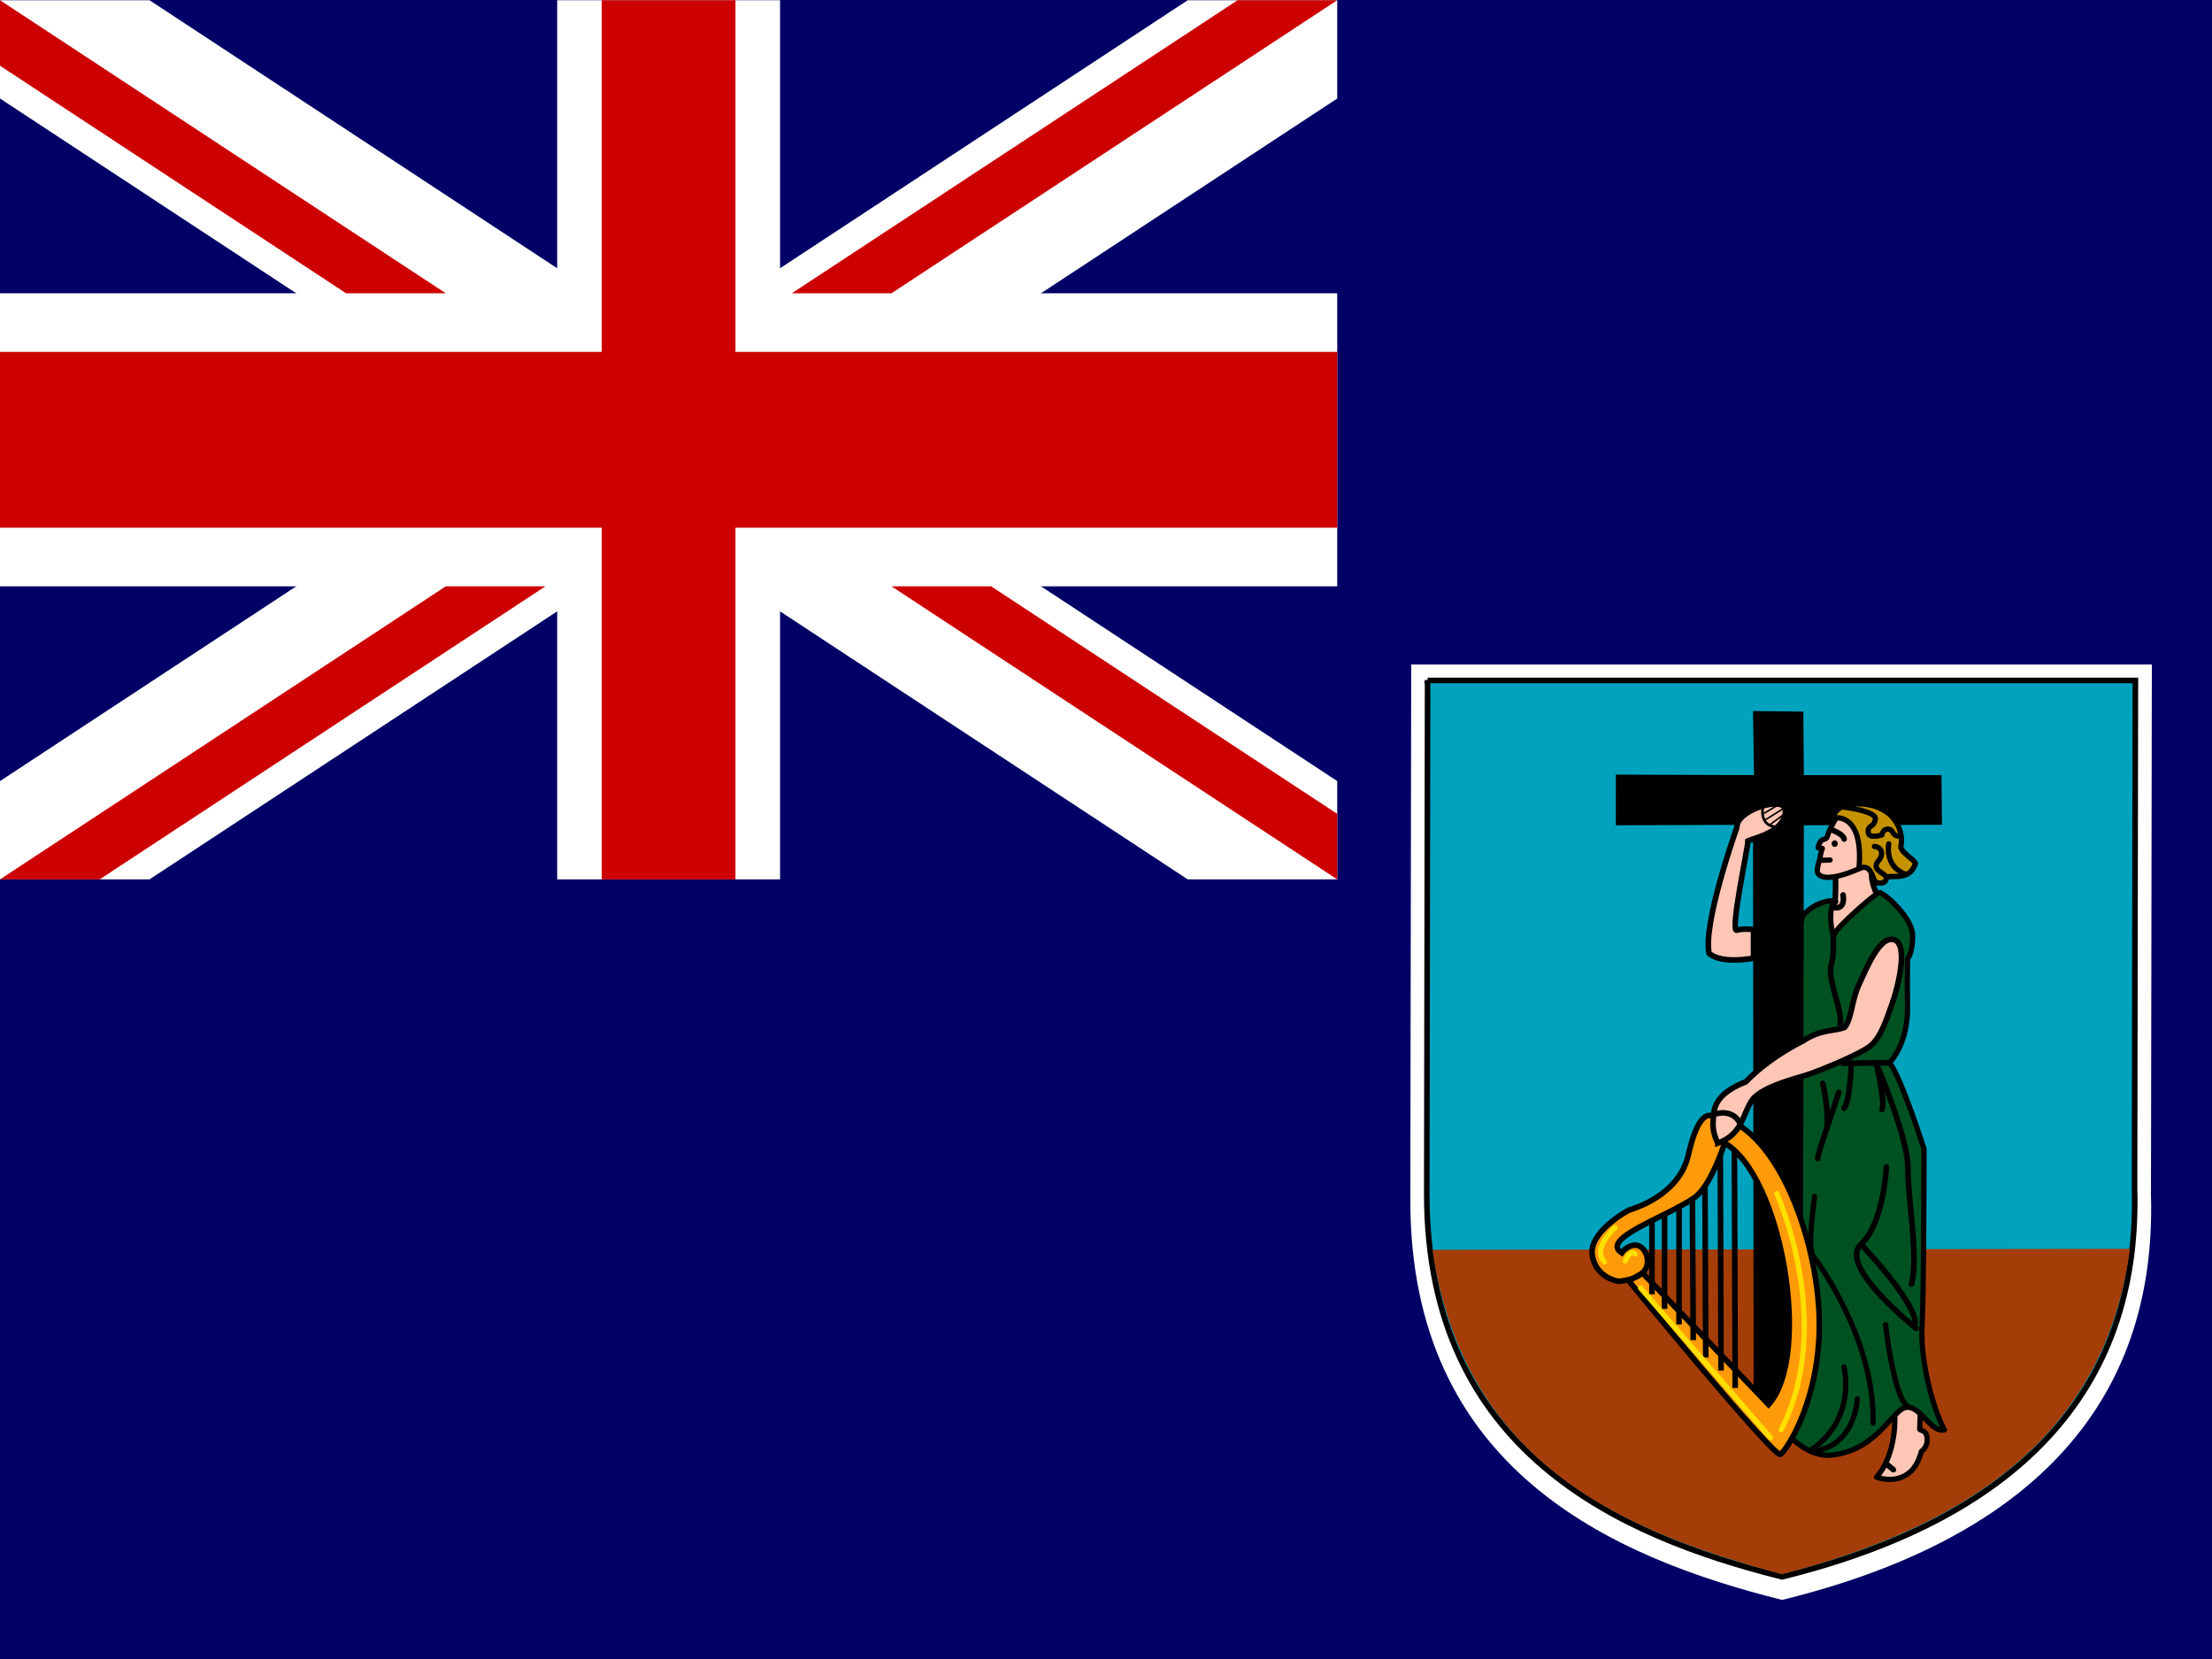
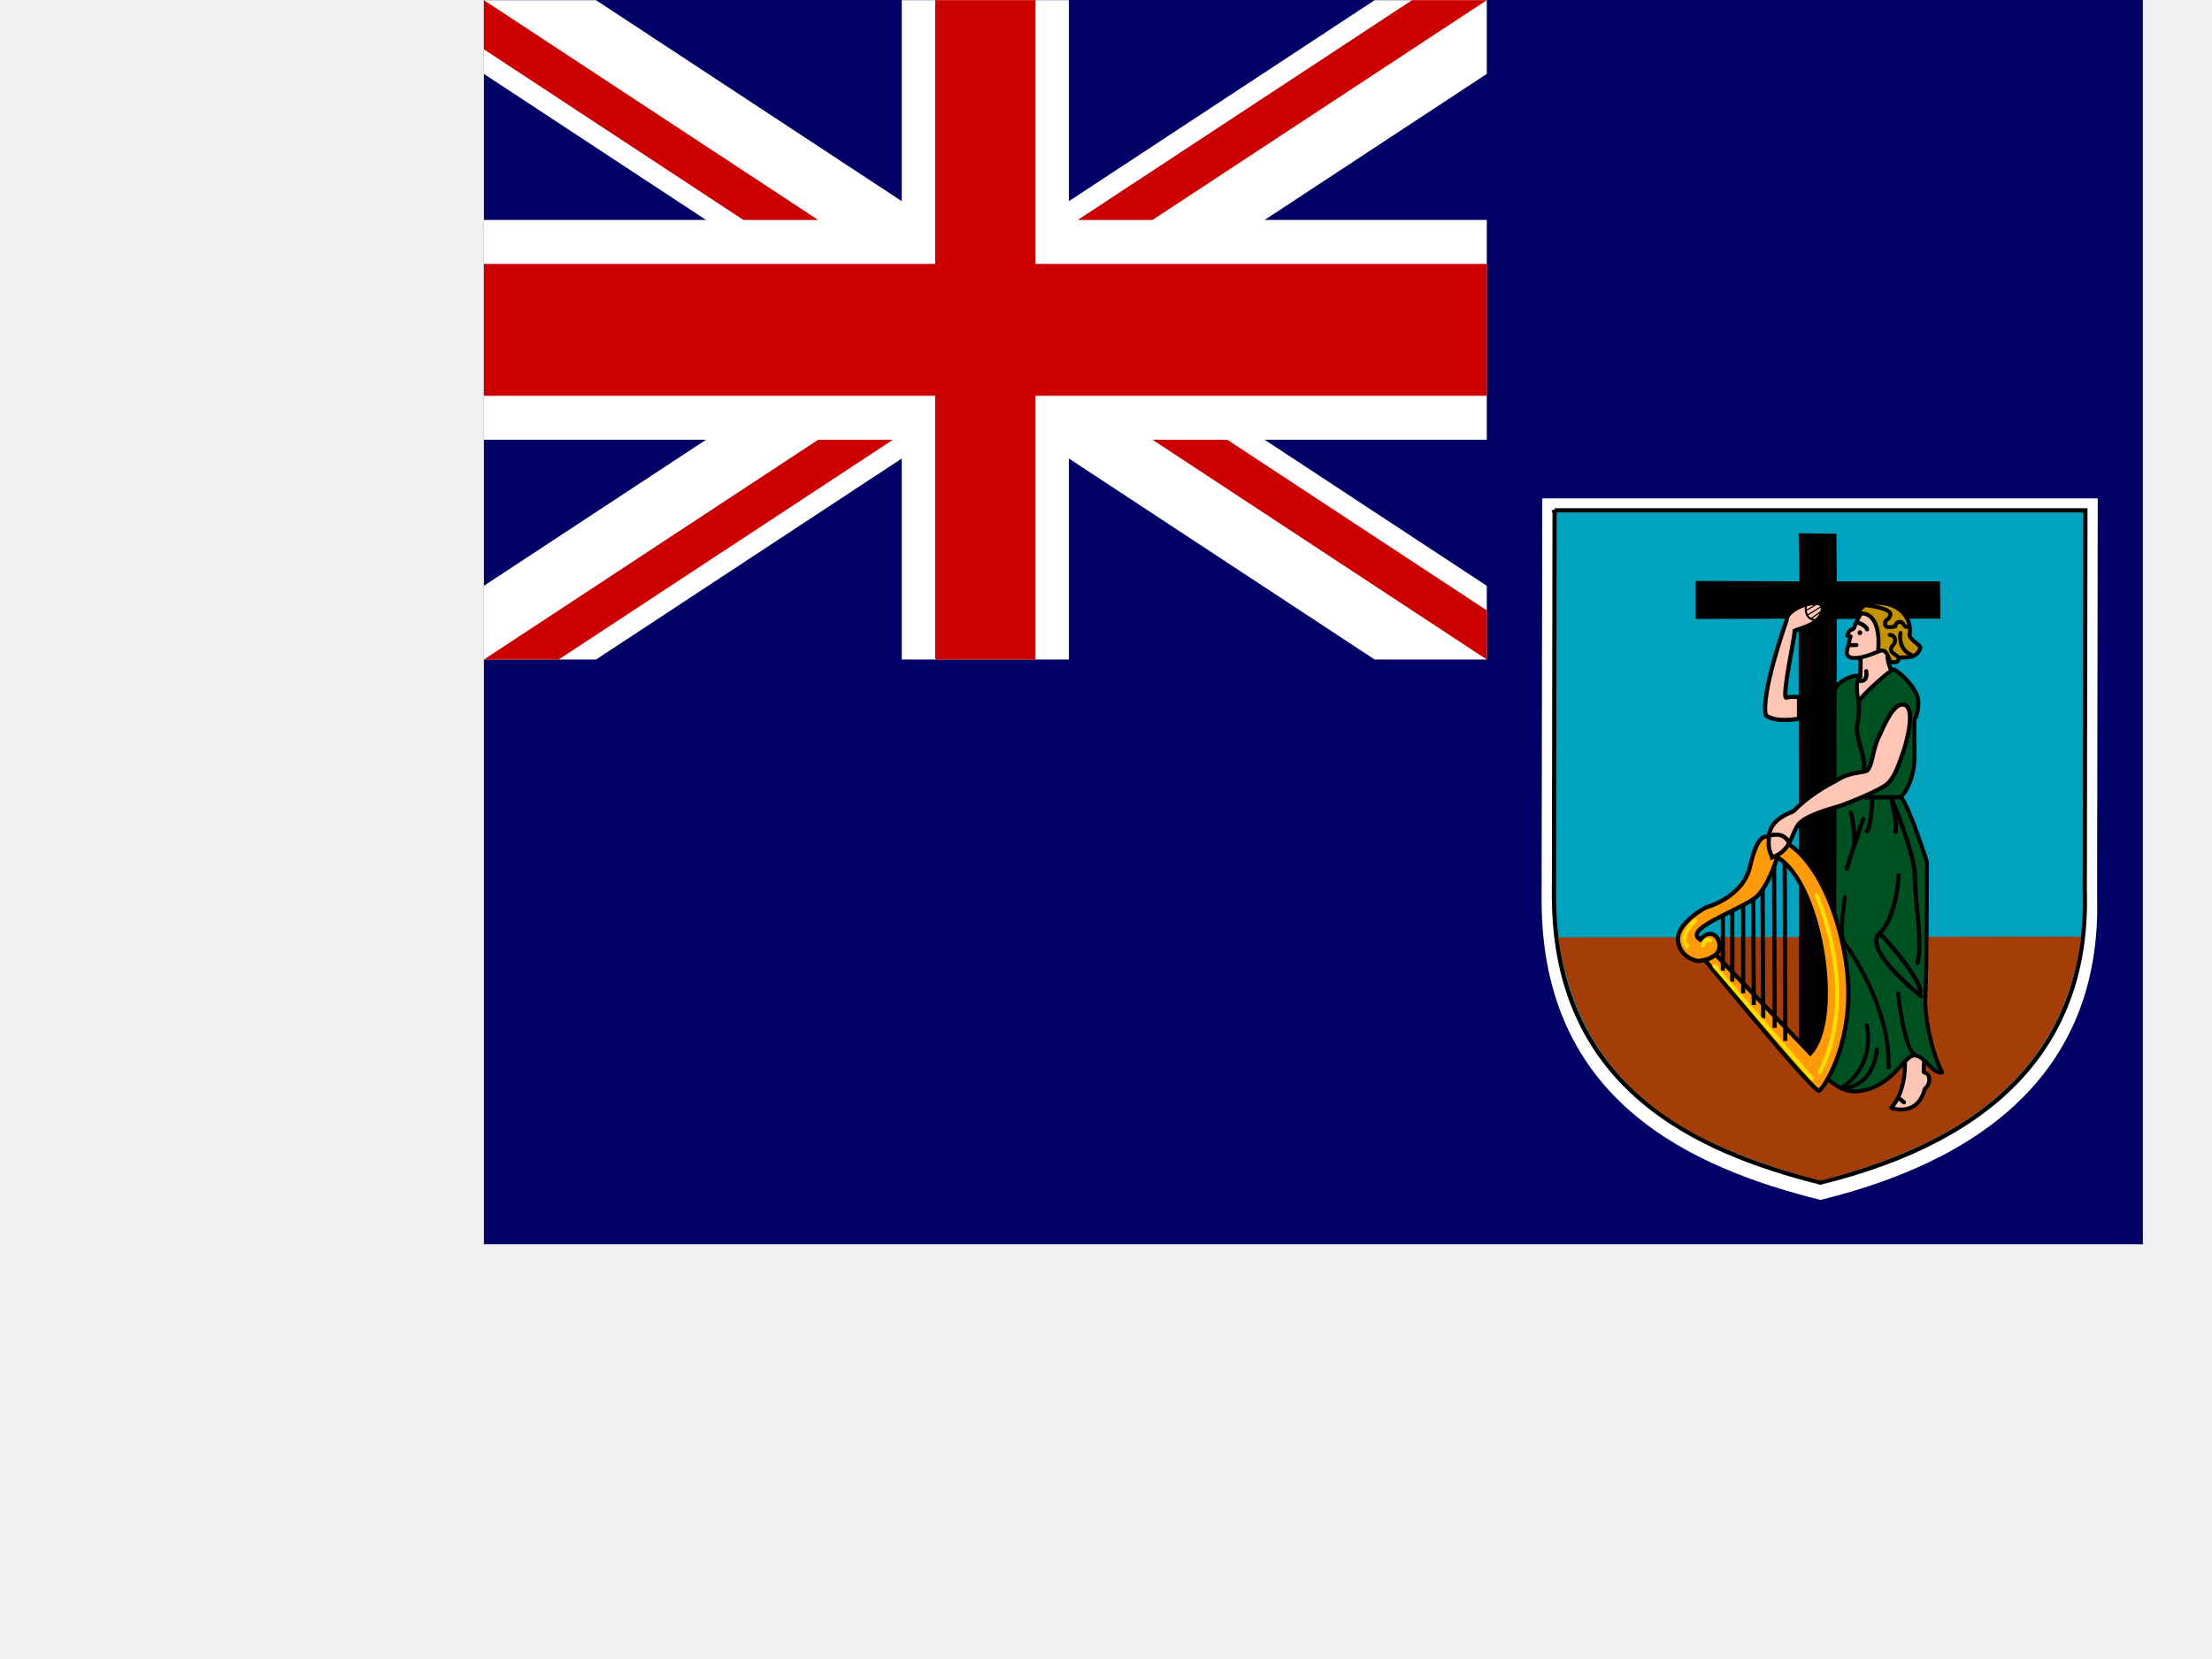
- <svg xmlns="http://www.w3.org/2000/svg" id="svg548" height="480" width="640" version="1.1">
+ <svg xmlns="http://www.w3.org/2000/svg" id="svg548" viewBox="0 0 480 640" height="480" width="640" version="1.1">
  <g id="flag">
    <rect id="rect877" height="480" width="640" y="7.1054e-15" x="0" stroke-width="1pt" fill="#006" />
    <g id="g678" transform="matrix(1.2096 0 0 1.2172 359.74 169.23)">
      <g id="g555" fill-rule="evenodd">
        <path id="path552" d="m40.148 18.913h177.16l-0.211 126.06c1.474 50.675-30.111 82.12-88.227 96.298-41.275-10.25-88.863-31.45-88.933-94.86l0.211-127.5z" fill="#fff" />
        <path id="path553" d="m44.069 22.713h169.3l-0.201 120.79c1.408 48.558-28.777 78.69-84.317 92.276-39.437-9.82-84.916-30.13-84.982-90.9l0.201-122.17z" stroke="#000" stroke-width="1pt" fill="#00a2bd" />
        <path id="path554" d="m212.06 157.82c-6.159 46.351-41.856 66.603-83.209 77.352-36.604-9.819-75.984-25.495-83.617-77.119l166.83-0.233z" fill="#a53d08" />
      </g>
      <g id="g580" stroke="#000" fill-rule="evenodd">
        <path id="path578" stroke-linejoin="round" d="m155.77 197.17c0.094 0.094 0.658 9.295-4.319 14.929 4.413 1.409 7.418-0.282 8.826-2.066 1.409-1.784 1.879-4.037 1.879-4.037s1.22-0.751 1.408-2.441c0.094-2.348-0.939-2.348-1.784-2.817l0.187-5.258s-5.07-3.099-6.197 1.69z" stroke-width="1.25" fill="#ffc6b5" />
        <path id="path579" d="m155.49 210.32-1.503-1.221" stroke-linecap="round" stroke-width="1pt" fill="#ff9a08" />
      </g>
      <path id="path671" d="m141.64 69.393s0.117 5.625-0.235 6.211c-0.351 0.586-3.554 2.07-3.554 2.07l2.734 5.82s7.695-1.094 7.734-1.094 3.321-8.711 3.321-8.711-1.719-2.891-1.289-5.898c-2.578-8.164-8.594 1.641-8.711 1.601z" fill-rule="evenodd" stroke="#000" stroke-width="1pt" fill="#ffc6b5" />
      <path id="path583" stroke-linejoin="round" d="m131.45 203.09s4.319 4.319 9.295 3.756c11.268-1.22 14.554-11.267 18.028-11.361s5.634 6.103 8.92 5.352c-2.817-5.164-5.821-16.619-5.352-24.694 0.47-8.075 0.47-42.065 0.47-42.065s-5.634-17.558-8.263-20.469c2.629-2.817 4.413-7.793 4.319-13.239-0.094-5.446 0-11.455 0-11.455s1.314-1.502 1.221-5.728c-0.094-4.225-7.136-10.328-8.075-10.047-0.939 0.282-9.765 7.887-10.516 9.671-0.752 1.784-1.784-6.479-0.094-7.23 1.69-0.751-3.944-1.221-7.512 3.005-3.568 4.225-2.535 124.69-2.441 124.5z" fill-rule="evenodd" stroke="#000" stroke-width="1.25" fill="#005121" />
      <path id="path559" d="m89.102 45.097 33.044 0.118-0.236-15.224 12.038 0.118 0.118 15.106h32.926l0.118 11.802-33.044 0.118-0.264 139.18-11.742 0.074-0.15-139.37-32.815 0.118 0.007-12.038z" fill-rule="evenodd" />
      <path id="path560" d="m122.03 81.959s-2.258-0.398-3.984 0.133 2.656-19.586 2.656-21.246c1.527-0.73 9.162-2.125 8.963-7.502-0.531-3.253-11.818 0.199-11.619 4.316-0.73 2.058-8.099 23.038-6.639 29.943 2.589 2.058 7.37 1.66 10.623 1.129v-6.772z" fill-rule="evenodd" stroke="#000" stroke-width="1pt" fill="#ffc6b5" />
      <path id="path561" d="m124.22 53.211s-0.664 3.718 2.722 4.249" stroke="#000" stroke-linecap="round" stroke-width=".625" fill="none" />
      <path id="path563" d="m129.2 53.144c-0.133 0.066-4.382 2.722-4.382 2.722" stroke="#000" stroke-width=".375" fill="none" />
      <path id="path564" d="m128.94 54.804-2.988 2.191" stroke="#000" stroke-width=".375" fill="none" />
      <path id="path565" d="m127.81 52.348-3.32 1.992" stroke="#000" stroke-width=".375" fill="none" />
      <path id="path566" d="m95.49 163.56 30.14 31.267c10.422-11.455 3.193-54.272-10.515-62.158-1.643 5.07-4.437 11.149-7.407 13.109-6.534 4.453-22.546 9.659-17.194 12.993 1.221-1.69 4.413-3.286 5.915 0.47 1.784 5.915-6.667 6.291-6.667 6.291s-5.352-0.658-6.291-6.104c-0.939-5.445 7.972-10.417 8.732-10.797 0.751-0.282 12.394-3.38 14.366-13.709 2.441-10.141 4.976-8.638 5.446-8.826 15.21 1.502 25.163 28.732 25.727 47.886 0.563 19.154-7.793 31.83-9.296 32.675-1.502 0.845-36.243-41.219-36.243-41.219l3.286-1.878z" fill-rule="evenodd" stroke="#000" stroke-width="1pt" fill="#ff9a08" />
      <path id="path567" d="m117.46 134.45 0.187 56.43" stroke="#000" stroke-width="1pt" fill="none" />
      <path id="path568" d="m114.08 135.48c0 0.094 0.187 51.267 0.187 51.267" stroke="#000" stroke-width="1pt" fill="none" />
      <path id="path569" d="m110.42 142.9 0.187 40.75" stroke="#000" stroke-width="1pt" fill="none" />
      <path id="path570" d="m107.42 145.81 0.188 33.709" stroke="#000" stroke-width="1pt" fill="none" />
      <path id="path571" d="m104.22 147.32v28.45" stroke="#000" stroke-width="1pt" fill="none" />
      <path id="path572" d="m100.75 149.57v22.534" stroke="#000" stroke-width="1pt" fill="none" />
      <path id="path573" d="m97.744 151.35v17.276" stroke="#000" stroke-width="1pt" fill="none" />
      <path id="path574" d="m95.021 167.13 31.079 35.58" stroke="#ffdf00" stroke-linecap="round" stroke-width="1.25" fill="none" />
      <path id="path575" d="m127.6 144.69s14.085 30.798 1.033 56.149" stroke="#ffdf00" stroke-linecap="round" stroke-width="1.25" fill="none" />
      <path id="path576" d="m91.359 160.65s1.033-2.723 2.347-1.596" stroke="#ffdf00" stroke-linecap="round" stroke-width="1.25" fill="none" />
      <path id="path577" d="m88.918 152.76s-5.634 4.976-2.535 8.169" stroke="#ffdf00" stroke-linecap="round" stroke-width="1.25" fill="none" />
      <path id="path584" d="m141.03 82.999s0.47 4.319-0.469 7.605 3.568 12.394 1.877 14.272" stroke="#000" stroke-width="1pt" fill="none" />
      <path id="path585" d="m142.91 113.7 11.831-0.094" stroke="#000" stroke-width="1pt" fill="none" />
      <path id="path586" d="m138.59 118.49c0.094 0.187 1.408 6.197 1.032 10.328" stroke="#000" stroke-linecap="round" stroke-width="1pt" fill="none" />
      <path id="path587" d="m142.44 120.65c-0.375 1.221-5.258 15.117-5.07 15.68" stroke="#000" stroke-linecap="round" stroke-width="1pt" fill="none" />
      <path id="path588" d="m145.35 114.36c0.094 0.282-0.375 8.826-1.69 10.047" stroke="#000" stroke-linecap="round" stroke-width="1pt" fill="none" />
      <path id="path589" d="m151.36 113.7s7.7 17.84 7.606 24.882 2.629 21.314 0.845 27.605" stroke="#000" stroke-linecap="round" stroke-width="1pt" fill="none" />
      <path id="path590" d="m153.8 138.4s-0.564 13.239-6.103 18.403c-5.54 5.165 13.239 19.906 13.239 19.906" stroke="#000" stroke-linecap="round" stroke-width="1pt" fill="none" />
      <path id="path591" d="m153.61 175.86s2.066 18.215 5.54 19.53" stroke="#000" stroke-linecap="round" stroke-width="1.25" fill="none" />
      <path id="path593" d="m136.62 145.34c0.094 0.188-1.878 12.3-0.282 14.272 1.597 1.972 14.836 20.469 14.272 39.624" stroke="#000" stroke-linecap="round" stroke-width="1.25" fill="none" />
      <path id="path594" d="m146.85 193.51s-0.376 11.549-11.08 12.488" stroke="#000" stroke-linecap="round" stroke-width="1.25" fill="none" />
      <path id="path595" d="m143.66 185.91s3.193 12.018-7.699 19.624" stroke="#000" stroke-linecap="round" stroke-width="1.25" fill="none" />
      <path id="path596" d="m147.88 156.89s12.3 12.77 12.864 18.404" stroke="#000" stroke-linecap="round" stroke-width="1pt" fill="none" />
      <path id="path598" d="m151.45 113.98s2.16 9.107 1.315 10.704" stroke="#000" stroke-linecap="round" stroke-width="1pt" fill="none" />
      <path id="path663" d="m113.51 132.69s-1.317-2.305-1.152-4.857-0.412-6.502 7.82-9.713c5.021-5.103 10.618-8.149 13.663-9.712 4.445-2.881 7.327-2.223 9.96-3.211 1.729-1.975 1.646-6.338 3.457-10.206 1.811-3.869 5.021-11.853 8.478-10.618 3.458 1.235 0.741 11.606-0.576 15.228-1.317 3.622-2.469 7.408-4.774 9.631-2.305 2.222-12.758 6.255-14.816 6.996s-11.441 2.881-13.828 6.174c-2.388 3.292-2.223 8.149-8.232 10.289z" fill-rule="evenodd" stroke="#000" stroke-width="1pt" fill="#ffc6b5" />
      <path id="path664" d="m112.85 125.78c0.247-0.082 4.115-1.317 5.926 2.141" stroke="#000" stroke-width="1pt" fill="none" />
      <path id="path666" stroke-linejoin="round" d="m141.91 55.2s-1.74 2.837-2.222 4.561c-0.374 1.289-1.58-0.087-2.218 2.708l1.035 0.181c-0.412 0.823-0.546 2.214-0.628 2.543-0.083 0.329-0.662 1.833-0.576 2.963 0.046 0.583 1.152 3.128 10.124-0.741 8.972-3.869-2.881-14.85-5.515-12.216z" fill-rule="evenodd" stroke="#000" stroke-width="1.25" fill="#ffc6b5" />
      <path id="path665" stroke-linejoin="round" d="m140.9 55.563c0.921-0.494 7.457-1.07 6.368 11.688 1.257-0.165 2.011-0.329 2.764 0.905 0.754 1.235 0.671 2.716 2.011 2.716 1.341 0 1.509-0.247 1.844-1.235 0.334-0.988 5.53 1.152 6.869-3.457-0.232-0.897-3.183-2.305-3.519-3.951 0.755-2.305-0.335-9.795-9.885-10.207-4.944-0.082-5.948 1.976-6.452 3.539z" fill-rule="evenodd" stroke="#000" stroke-linecap="round" stroke-width="1.261" fill="#c59200" />
      <path id="path667" d="m140.42 58.115c0.083 0.082 2.964 0.905 3.293 2.305" stroke="#000" stroke-linecap="round" stroke-width="1pt" fill="none" />
      <path id="path670" d="m142.19 61.503c0 0.431-0.332 0.781-0.742 0.781s-0.742-0.35-0.742-0.781 0.332-0.781 0.742-0.781 0.742 0.35 0.742 0.781z" fill-rule="evenodd" />
      <path id="path672" stroke-linejoin="round" d="m154.38 61.542s-1.055 5.078 3.594 7.07" stroke="#000" stroke-linecap="round" stroke-width="1.25" fill="none" />
      <path id="path673" stroke-linejoin="round" d="m150.94 62.167s1.722 0.078 1.722 1.68c0 1.601-1.414 1.797-1.296 3.086 0.117 1.289 2.425 1.719 2.503 2.812" stroke="#000" stroke-linecap="round" stroke-width="1.25" fill="none" />
      <path id="path674" stroke-linejoin="round" d="m143.4 52.792c0.078 0 8.243 0.938 7.774 2.969-0.469 2.031-1.758 1.211-1.719 2.969s3.281 0.703 3.281 0.703 0.196-1.484 1.563-1.367 0.742 1.68 2.617 1.641" stroke="#000" stroke-linecap="round" stroke-width="1.25" fill="none" />
      <path id="path675" d="m138.41 65.458 1.936-0.064" stroke="#000" stroke-linecap="round" stroke-width="1.25" fill="none" />
      <path id="path676" d="m143.45 73.696s0.72 3.359-2 3.039" stroke="#000" stroke-linecap="round" stroke-width="1pt" fill="none" />
    </g>
    <g id="g878" stroke-width="1pt" transform="matrix(6.4484 0 0 8.479 0 .062997)">
      <path id="path879" fill="#fff" d="m0 0v3.354l53.292 26.646h6.708v-3.354l-53.292-26.646h-6.708zm60 0v3.354l-53.292 26.646h-6.708v-3.354l53.292-26.646h6.708z" />
      <path id="path880" fill="#fff" d="m25 0v30h10v-30h-10zm-25 10v10h60v-10h-60z" />
      <path id="path881" fill="#c00" d="m0 12v6h60v-6h-60zm27-12v30h6v-30h-6z" />
      <path id="path882" fill="#c00" d="m0 30 20-10h4.472l-20 10h-4.472zm0-30 20 10h-4.472l-15.528-7.764v-2.236zm35.528 10 20-10h4.472l-20 10h-4.472zm24.472 20-20-10h4.472l15.528 7.764v2.236z" />
    </g>
  </g>
</svg>
